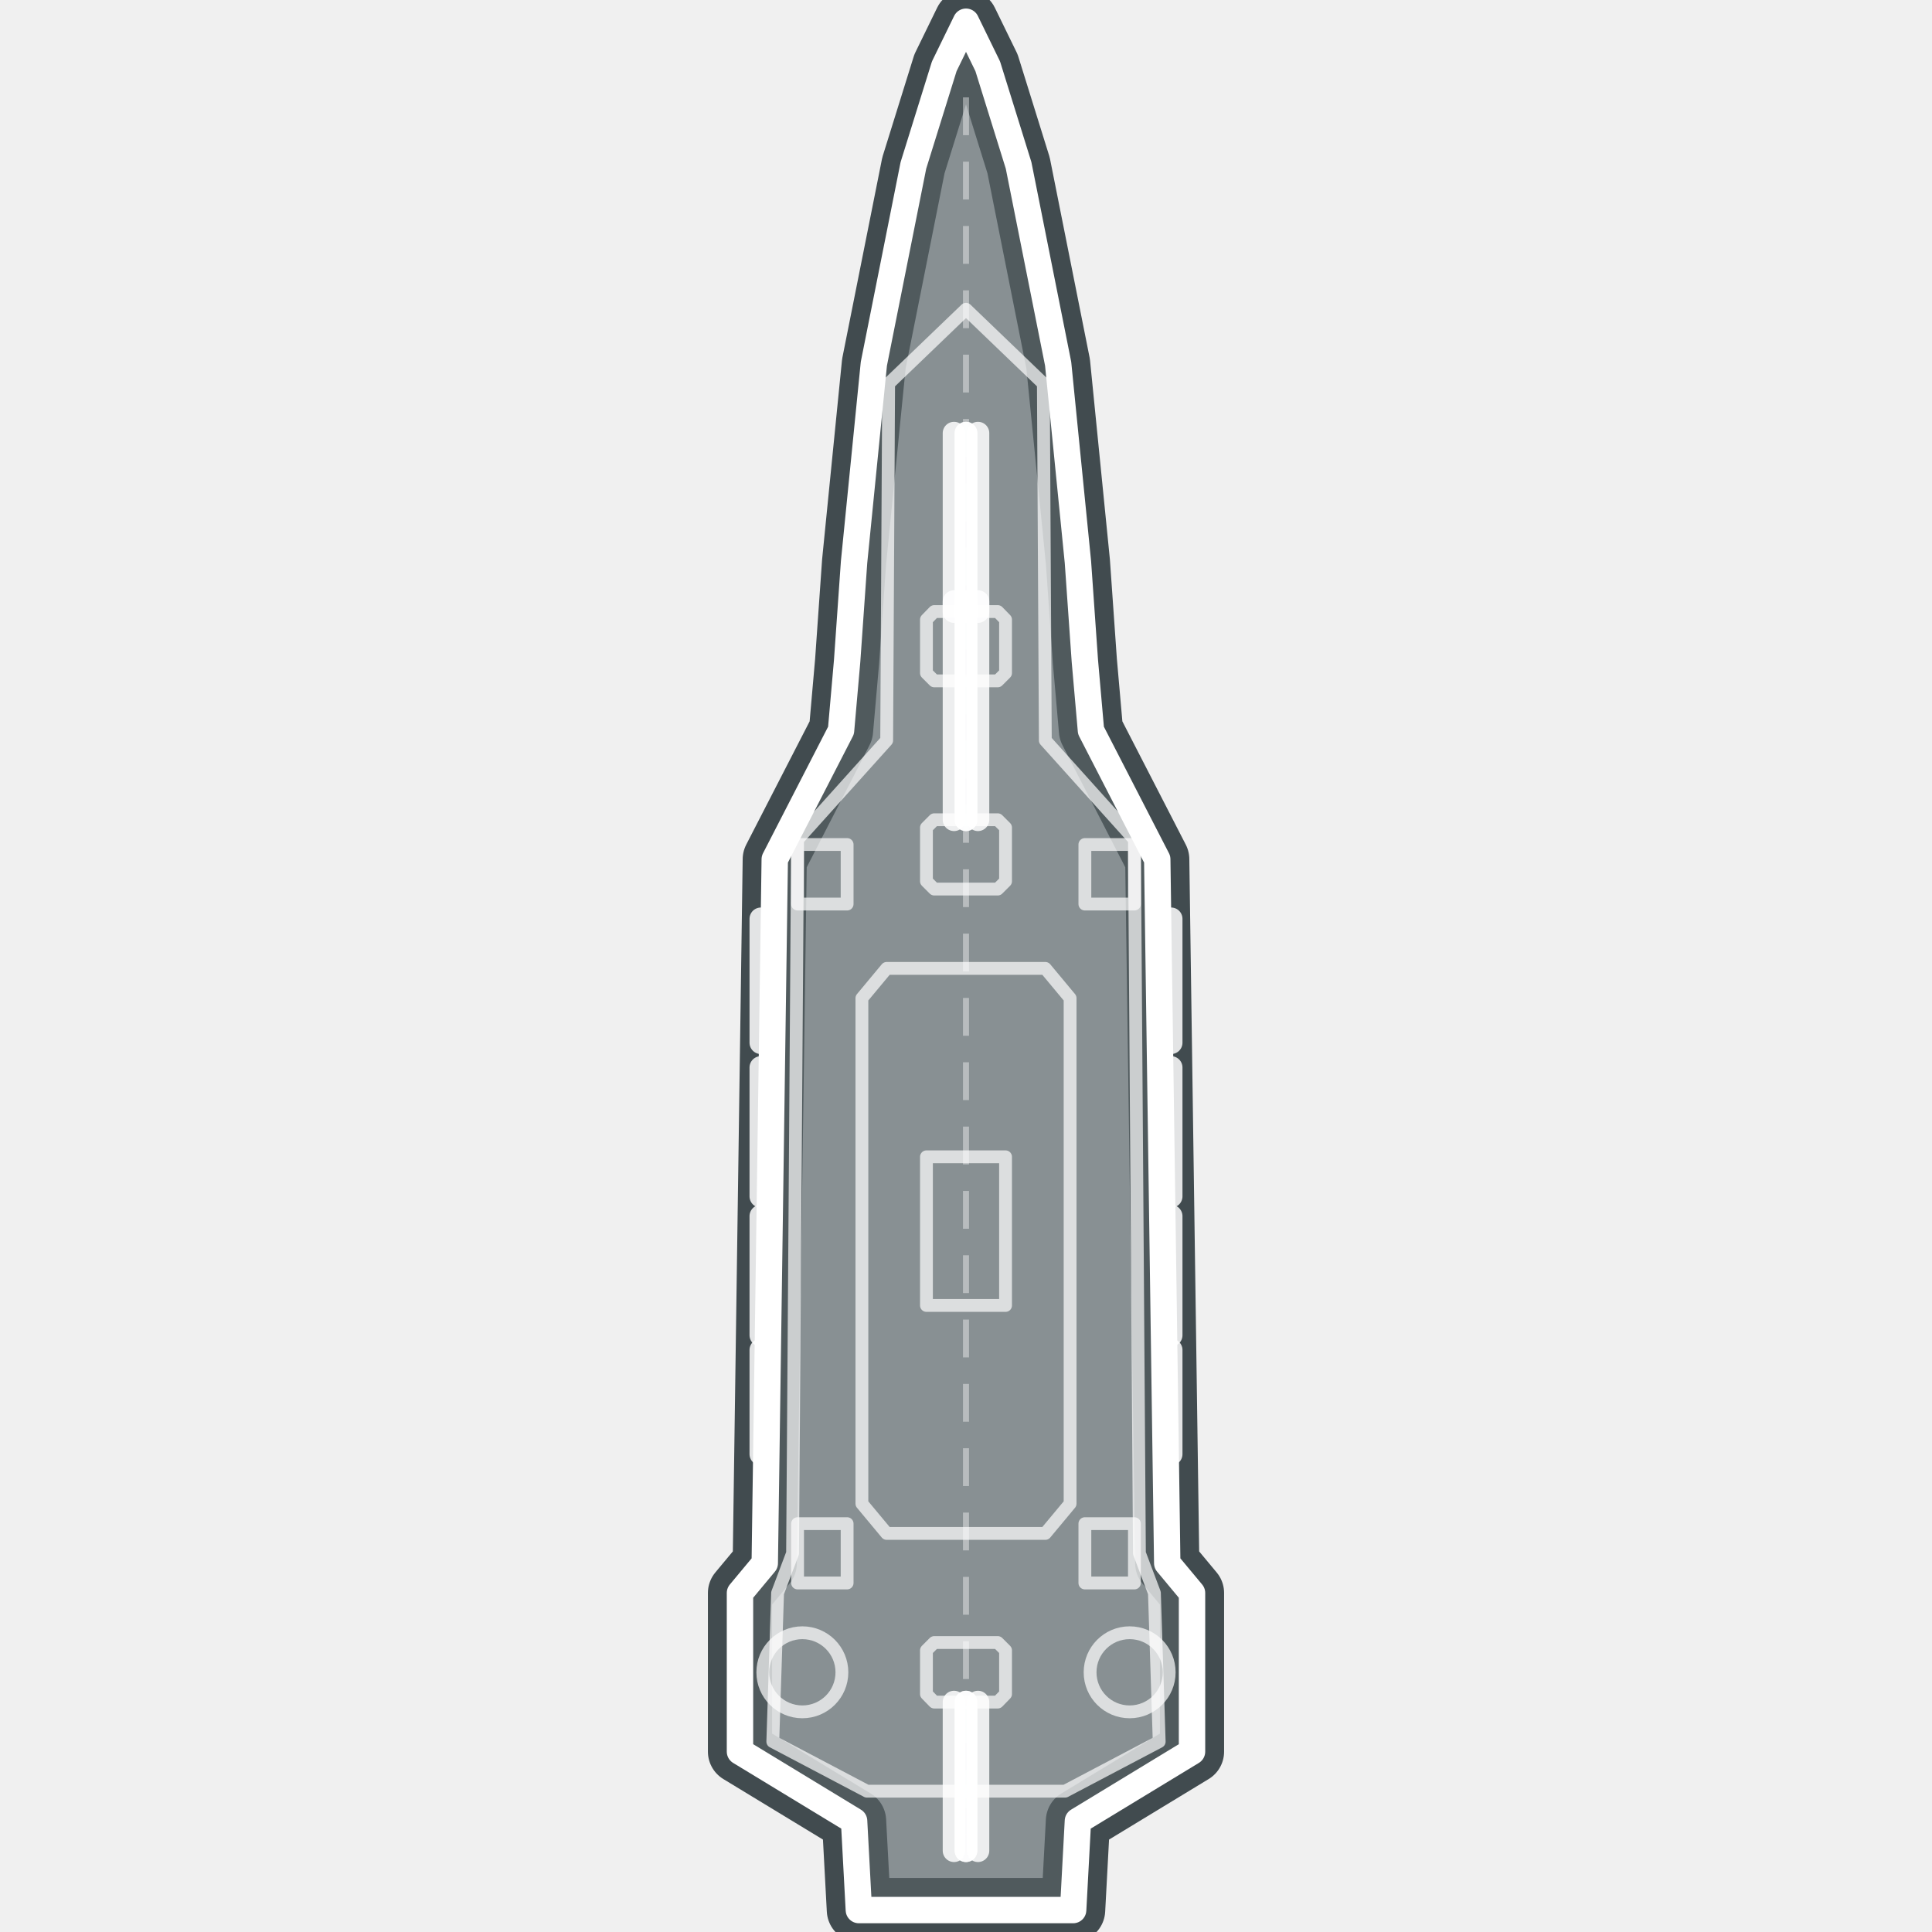
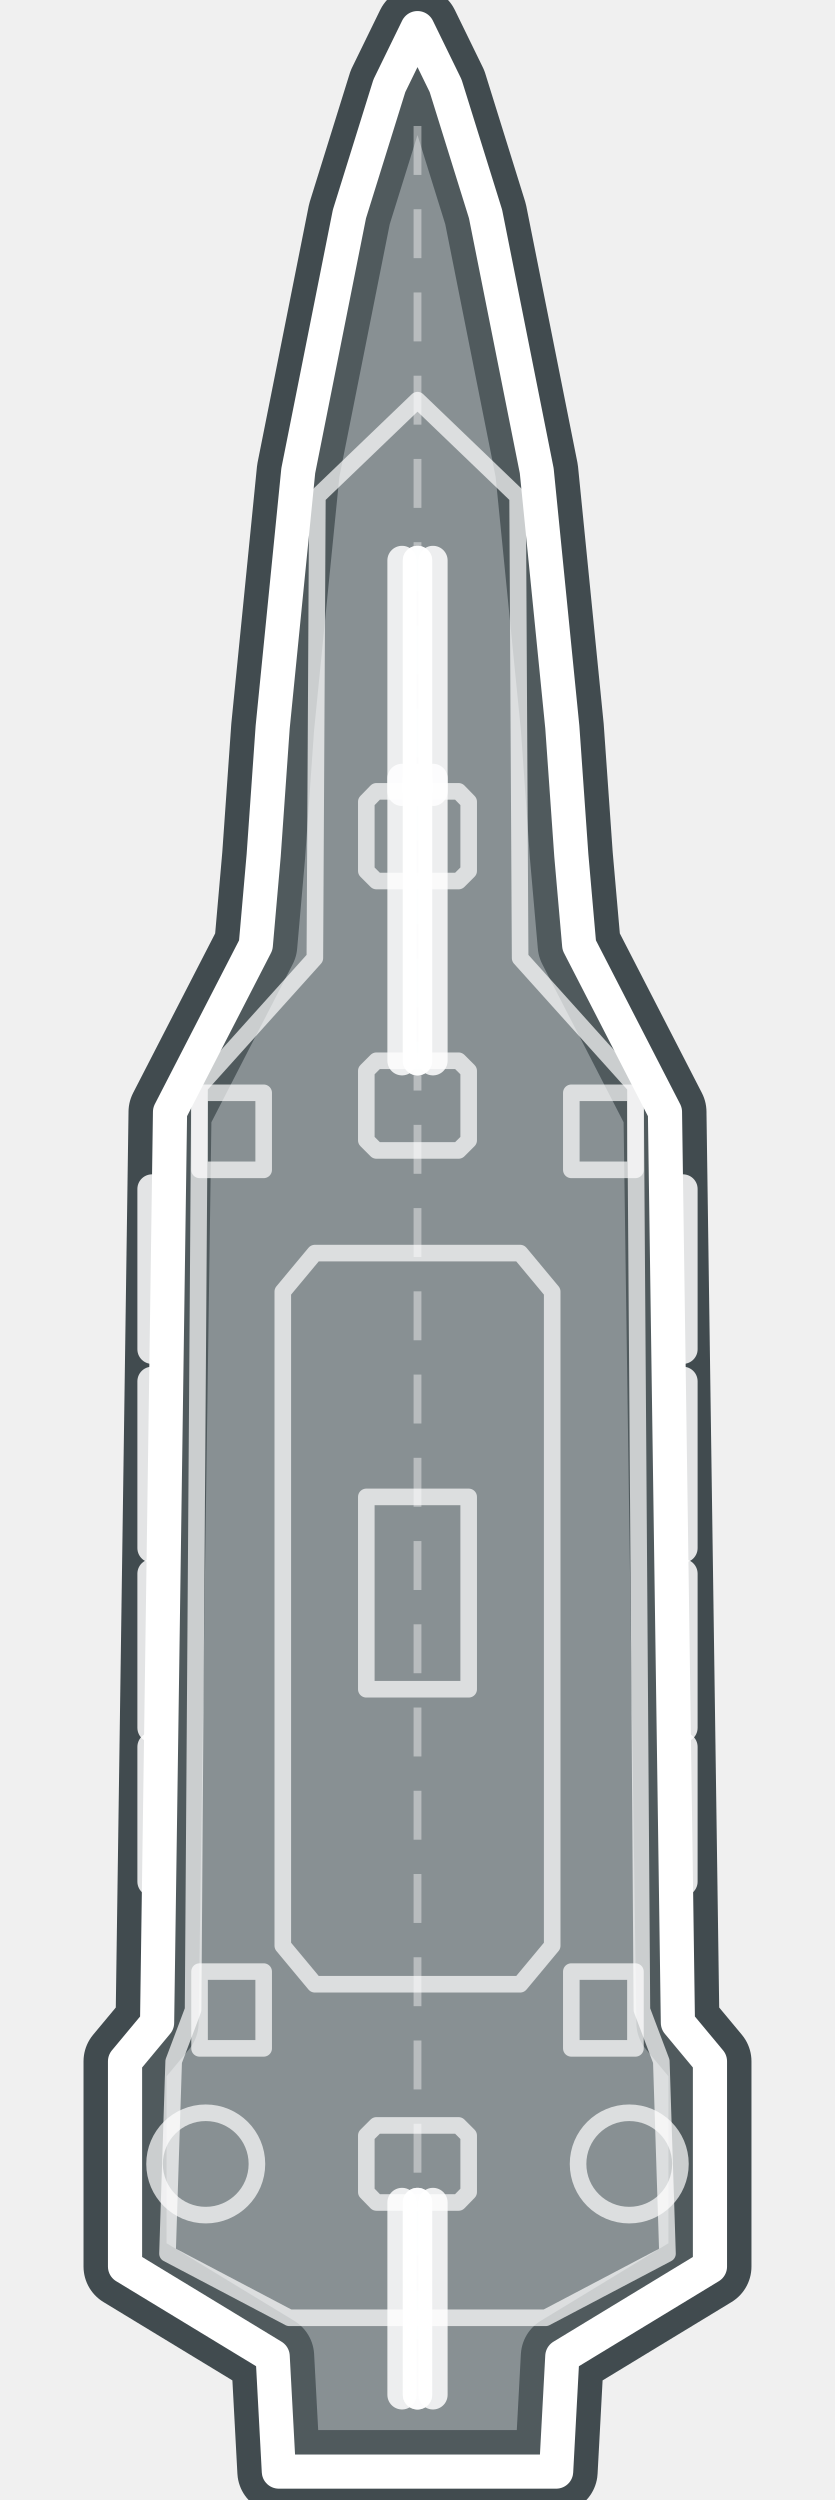
- <svg xmlns="http://www.w3.org/2000/svg" viewBox="-334.50 0.00 889.00 889.00" width="512" height="512">
+ <svg xmlns="http://www.w3.org/2000/svg" viewBox="-38.17 0.00 296.33 889.00" width="171" height="512">
  <polygon points="110.0,10.0 120.0,30.5 134.2,76.1 152.4,167.4 161.5,258.6 164.7,304.2 167.5,336.1 198.0,395.4 202.6,719.3 214.0,733.0 214.0,806.0 161.5,837.9 159.3,878.9 110.0,878.9 110.0,878.9 60.7,878.9 58.5,837.9 6.0,806.0 6.0,733.0 17.4,719.3 22.0,395.4 52.5,336.1 55.3,304.2 58.5,258.6 67.6,167.4 85.8,76.1 100.0,30.5 110.0,10.0" fill="#0b1d24" fill-opacity="0.6" stroke="#07141a" stroke-opacity=".75" stroke-width="29.52" stroke-linejoin="round" />
  <polygon points="110.0,10.0 120.0,30.5 134.2,76.1 152.4,167.4 161.5,258.6 164.7,304.2 167.5,336.1 198.0,395.4 202.6,719.3 214.0,733.0 214.0,806.0 161.5,837.9 159.3,878.9 110.0,878.9 110.0,878.9 60.7,878.9 58.5,837.9 6.0,806.0 6.0,733.0 17.4,719.3 22.0,395.4 52.5,336.1 55.3,304.2 58.5,258.6 67.6,167.4 85.8,76.1 100.0,30.5 110.0,10.0" fill="#ffffff" fill-opacity=".22" stroke="#ffffff" stroke-width="12.15" stroke-linejoin="round" />
  <line x1="110" y1="44.8" x2="110" y2="844.2" stroke="#ffffff" stroke-width="2.78" stroke-dasharray="17.4 12.2" opacity=".4" />
  <line x1="110" y1="199.3" x2="110" y2="281.4" stroke="#ffffff" stroke-width="10.42" stroke-linecap="round" opacity=".85" />
  <line x1="110" y1="199.3" x2="110" y2="281.4" stroke="#ffffff" stroke-width="10.42" stroke-linecap="round" opacity=".85" />
  <line x1="115.5" y1="199.3" x2="115.5" y2="281.4" stroke="#ffffff" stroke-width="10.42" stroke-linecap="round" opacity=".85" />
  <line x1="104.5" y1="199.3" x2="104.5" y2="281.4" stroke="#ffffff" stroke-width="10.42" stroke-linecap="round" opacity=".85" />
  <line x1="110" y1="276.8" x2="110" y2="377.2" stroke="#ffffff" stroke-width="10.42" stroke-linecap="round" opacity=".85" />
  <line x1="110" y1="276.8" x2="110" y2="377.2" stroke="#ffffff" stroke-width="10.42" stroke-linecap="round" opacity=".85" />
  <line x1="115.5" y1="276.8" x2="115.5" y2="377.2" stroke="#ffffff" stroke-width="10.42" stroke-linecap="round" opacity=".85" />
  <line x1="104.5" y1="276.8" x2="104.5" y2="377.2" stroke="#ffffff" stroke-width="10.42" stroke-linecap="round" opacity=".85" />
  <line x1="110" y1="783.2" x2="110" y2="851.6" stroke="#ffffff" stroke-width="10.42" stroke-linecap="round" opacity=".85" />
  <line x1="110" y1="783.2" x2="110" y2="851.6" stroke="#ffffff" stroke-width="10.42" stroke-linecap="round" opacity=".85" />
  <line x1="115.5" y1="783.2" x2="115.5" y2="851.6" stroke="#ffffff" stroke-width="10.42" stroke-linecap="round" opacity=".85" />
  <line x1="104.5" y1="783.2" x2="104.5" y2="851.6" stroke="#ffffff" stroke-width="10.42" stroke-linecap="round" opacity=".85" />
  <line x1="204.4" y1="422.8" x2="204.4" y2="479.8" stroke="#ffffff" stroke-width="10.42" stroke-linecap="round" opacity=".85" />
  <line x1="15.6" y1="422.8" x2="15.6" y2="479.8" stroke="#ffffff" stroke-width="10.42" stroke-linecap="round" opacity=".85" />
  <line x1="204.4" y1="491.2" x2="204.4" y2="550.5" stroke="#ffffff" stroke-width="10.42" stroke-linecap="round" opacity=".85" />
  <line x1="15.6" y1="491.2" x2="15.6" y2="550.5" stroke="#ffffff" stroke-width="10.42" stroke-linecap="round" opacity=".85" />
  <line x1="204.4" y1="559.6" x2="204.4" y2="614.4" stroke="#ffffff" stroke-width="10.42" stroke-linecap="round" opacity=".85" />
  <line x1="15.6" y1="559.6" x2="15.6" y2="614.4" stroke="#ffffff" stroke-width="10.42" stroke-linecap="round" opacity=".85" />
  <line x1="204.4" y1="621.2" x2="204.4" y2="669.1" stroke="#ffffff" stroke-width="10.42" stroke-linecap="round" opacity=".85" />
  <line x1="15.6" y1="621.2" x2="15.6" y2="669.1" stroke="#ffffff" stroke-width="10.42" stroke-linecap="round" opacity=".85" />
  <polygon points="110.0,142.3 145.6,176.5 146.5,340.7 187.5,386.3 189.8,714.7 196.7,733.0 198.9,801.4 155.6,824.2 110.0,824.2 110.0,824.2 64.4,824.2 21.1,801.4 23.3,733.0 30.2,714.7 32.5,386.3 73.5,340.7 74.4,176.5 110.0,142.3" fill="none" stroke="#ffffff" stroke-width="5.90" stroke-linejoin="round" stroke-linecap="round" opacity=".7" />
  <polygon points="110.0,445.6 146.5,445.6 157.9,459.3 157.9,691.9 146.5,705.6 110.0,705.6 110.0,705.6 73.5,705.6 62.1,691.9 62.1,459.3 73.5,445.6 110.0,445.6" fill="none" stroke="#ffffff" stroke-width="5.90" stroke-linejoin="round" stroke-linecap="round" opacity=".7" />
  <polygon points="110.0,532.3 128.2,532.3 128.2,600.7 110.0,600.7 110.0,600.7 91.8,600.7 91.8,532.3 110.0,532.3" fill="none" stroke="#ffffff" stroke-width="5.90" stroke-linejoin="round" stroke-linecap="round" opacity=".7" />
  <polygon points="110.0,281.4 124.6,281.4 128.2,285.1 128.2,309.7 124.6,313.3 110.0,313.3 110.0,313.3 95.4,313.3 91.8,309.7 91.8,285.1 95.4,281.4 110.0,281.4" fill="none" stroke="#ffffff" stroke-width="5.90" stroke-linejoin="round" stroke-linecap="round" opacity=".7" />
  <polygon points="110.0,377.2 124.6,377.2 128.2,380.8 128.2,405.5 124.6,409.1 110.0,409.1 110.0,409.1 95.4,409.1 91.8,405.5 91.8,380.8 95.4,377.2 110.0,377.2" fill="none" stroke="#ffffff" stroke-width="5.90" stroke-linejoin="round" stroke-linecap="round" opacity=".7" />
  <polygon points="110.0,755.8 124.6,755.8 128.2,759.4 128.2,779.5 124.6,783.2 110.0,783.2 110.0,783.2 95.4,783.2 91.8,779.5 91.8,759.4 95.4,755.8 110.0,755.8" fill="none" stroke="#ffffff" stroke-width="5.90" stroke-linejoin="round" stroke-linecap="round" opacity=".7" />
  <polygon points="164.7,388.6 187.5,388.6 187.5,416.0 164.7,416.0" fill="none" stroke="#ffffff" stroke-width="5.90" stroke-linejoin="round" stroke-linecap="round" opacity=".7" />
  <polygon points="55.3,388.6 32.5,388.6 32.5,416.0 55.3,416.0" fill="none" stroke="#ffffff" stroke-width="5.90" stroke-linejoin="round" stroke-linecap="round" opacity=".7" />
  <polygon points="164.7,701.1 187.5,701.1 187.5,728.4 164.7,728.4" fill="none" stroke="#ffffff" stroke-width="5.90" stroke-linejoin="round" stroke-linecap="round" opacity=".7" />
  <polygon points="55.3,701.1 32.5,701.1 32.5,728.4 55.3,728.4" fill="none" stroke="#ffffff" stroke-width="5.90" stroke-linejoin="round" stroke-linecap="round" opacity=".7" />
  <circle cx="185.3" cy="769.5" r="18.2" fill="none" stroke="#ffffff" stroke-width="5.90" stroke-linejoin="round" stroke-linecap="round" opacity=".7" />
  <circle cx="34.7" cy="769.5" r="18.2" fill="none" stroke="#ffffff" stroke-width="5.90" stroke-linejoin="round" stroke-linecap="round" opacity=".7" />
</svg>
